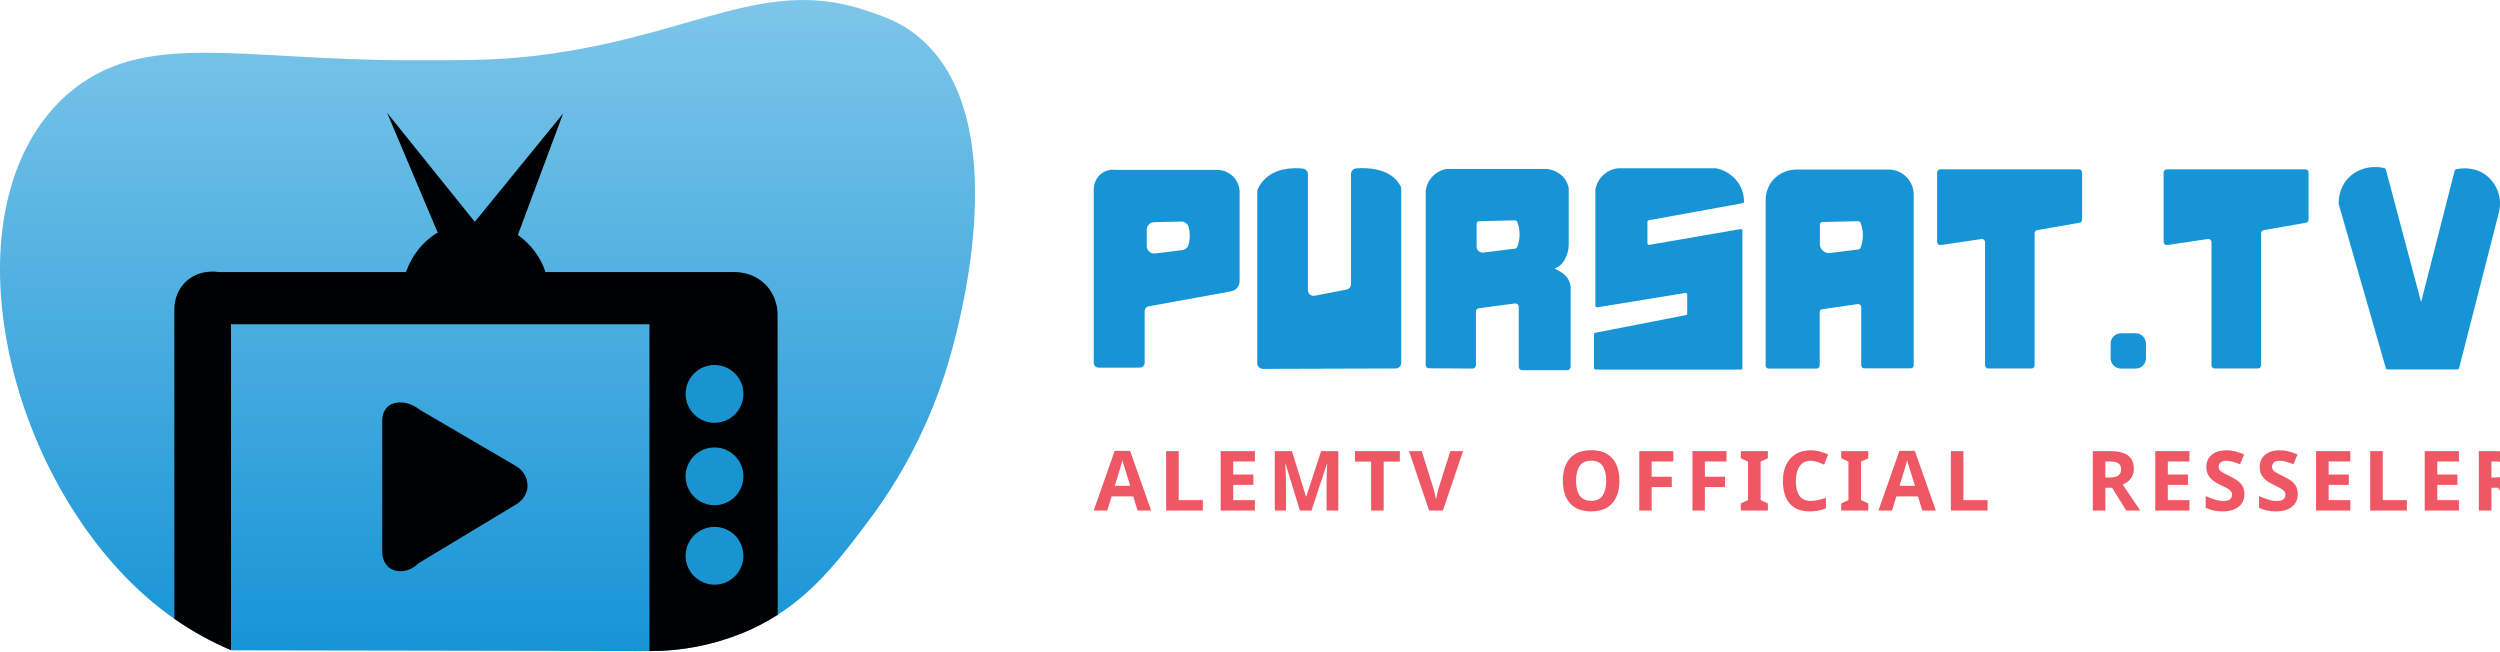
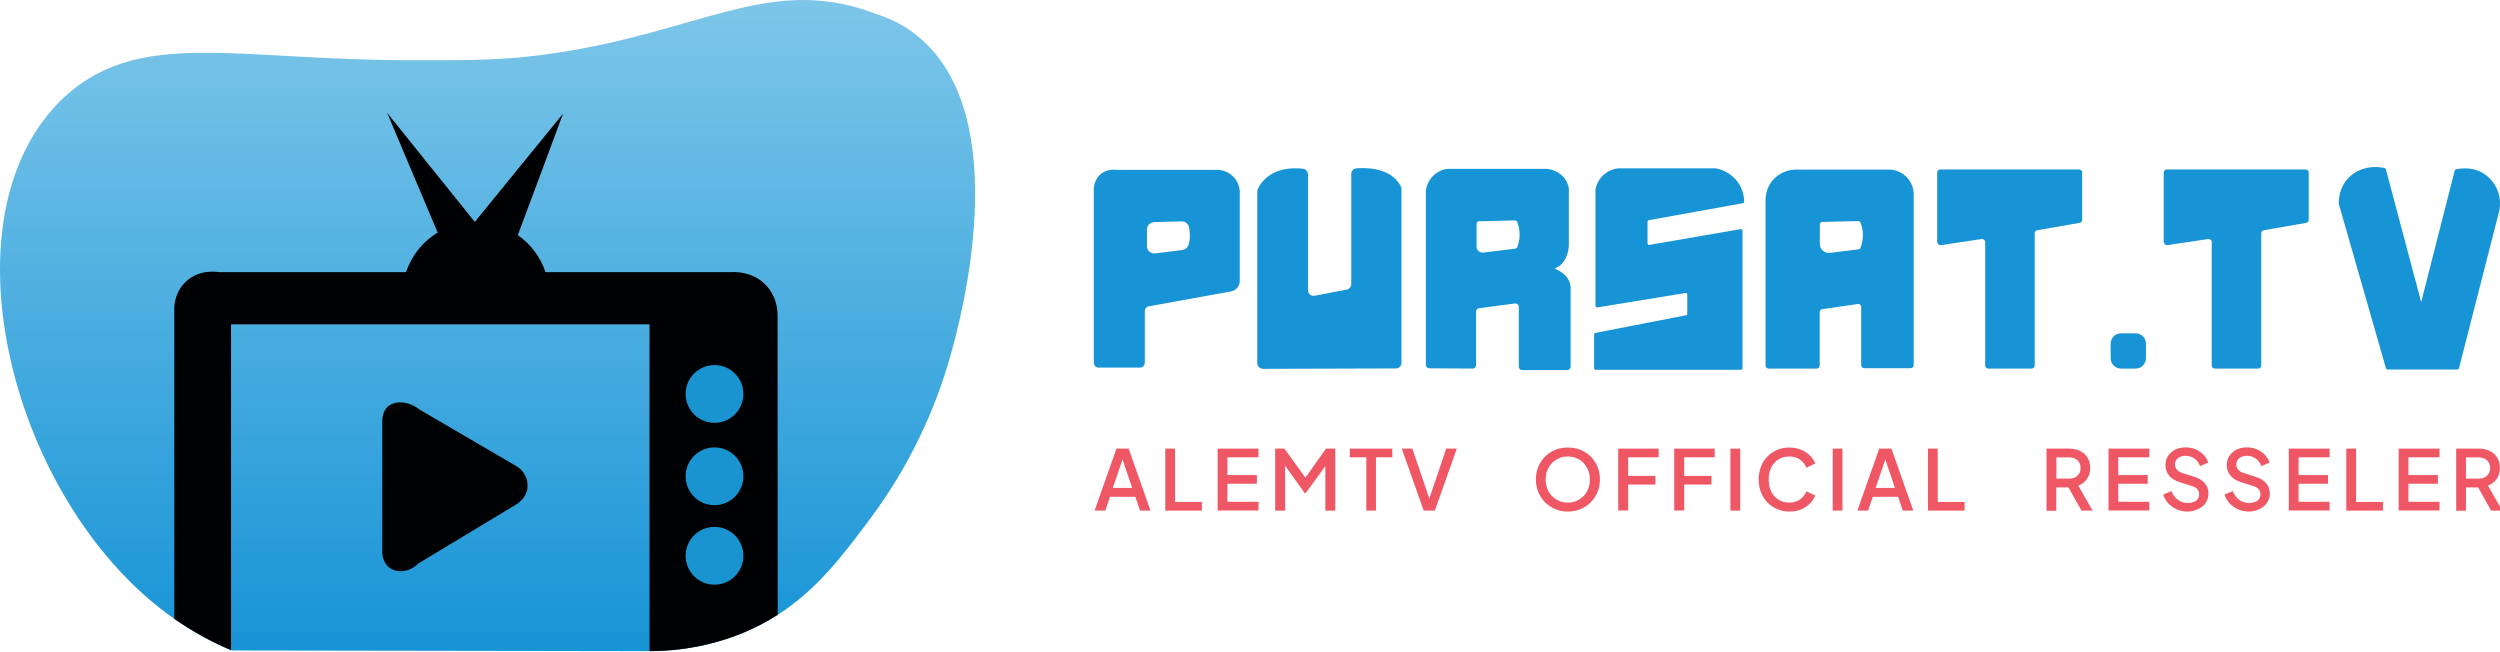
- <svg xmlns="http://www.w3.org/2000/svg" id="Layer_1" data-name="Layer 1" viewBox="0 0 1842.95 479.95">
-   <defs>
-     <style>.cls-1{fill:url(#linear-gradient);}.cls-2{fill:#000102;}.cls-3{fill:#1994d0;}.cls-4{fill:#1794d6;}.cls-5{font-size:61.37px;fill:#ef5764;font-family:PlusJakartaSans-SemiBold, Plus Jakarta Sans;font-weight:600;letter-spacing:0.09em;}</style>
-     <linearGradient id="linear-gradient" x1="493.92" y1="91.22" x2="493.92" y2="571.18" gradientUnits="userSpaceOnUse">
-       <stop offset="0" stop-color="#7dc6e9" />
-       <stop offset="1" stop-color="#1794d6" />
-     </linearGradient>
-   </defs>
-   <path class="cls-1" d="M835.29,352.79A369.33,369.33,0,0,1,776.42,473c-20.4,27.26-39.52,52.81-68.58,71.42a161.39,161.39,0,0,1-25.54,13.3,180.6,180.6,0,0,1-69,13.45l-308.15-.54-.36-.15a231,231,0,0,1-41.76-23.09C147,466.39,92.66,265.51,172,173.09a118.83,118.83,0,0,1,12.25-12.37c55-48,124.72-25.21,252.37-25.06,46.88.06,70.93.08,106-5.08C650,114.77,700.22,74,774.29,99.35c12.71,4.36,24,8.24,36.31,18.16C884.39,177,841.5,330.57,835.29,352.79Z" transform="translate(-134.53 -91.22)" />
-   <path class="cls-2" d="M707.84,544.43a161.39,161.39,0,0,1-25.54,13.3,180.6,180.6,0,0,1-69,13.45V330.28H304.82V570.49a231,231,0,0,1-41.76-23.09V320.1c-.07-1.78-.35-12.48,8-20.8,10-9.95,23.46-7.74,24.69-7.51h138.1a54.37,54.37,0,0,1,23.87-29.52l-.69,0L419.9,174.39l64.63,80.36q32.57-39.93,65.12-79.88Q533,219.69,516.28,264.49a54.19,54.19,0,0,1,20.42,27.3H673.87c1.76-.12,16.13-.87,26.11,10.41A31.92,31.92,0,0,1,707.73,323Q707.78,433.71,707.84,544.43Z" transform="translate(-134.53 -91.22)" />
-   <path class="cls-2" d="M416.29,496.81V401c.07-2.17.56-6.66,3.83-9.76,5.12-4.88,15.31-4.69,23.76,2l71.17,41.64a16.65,16.65,0,0,1,8.23,16.46c-1.1,7.49-7.42,11.22-8.23,11.68l-72.14,43.5c-6.61,6.72-16.23,7.43-21.76,2.94C415.89,505.15,416.23,497.72,416.29,496.81Z" transform="translate(-134.53 -91.22)" />
-   <circle class="cls-3" cx="526.72" cy="290.37" r="21.3" />
-   <circle class="cls-3" cx="526.72" cy="351.14" r="21.3" />
-   <circle class="cls-3" cx="526.72" cy="409.7" r="21.3" />
-   <path class="cls-4" d="M1043.27,221.05a17,17,0,0,0-11.67-4.6H957.86a4.38,4.38,0,0,1-.51,0,15,15,0,0,0-11,2.8c-5.91,4.57-5.62,11.92-5.54,13a2.18,2.18,0,0,1,0,.25V358.67a3.57,3.57,0,0,0,3.57,3.57h30.4a3.57,3.57,0,0,0,3.57-3.57V320.54a3.56,3.56,0,0,1,2.94-3.51L1042,306a7.74,7.74,0,0,0,6.36-7.61V232.22a1.7,1.7,0,0,0,0-.22A16.89,16.89,0,0,0,1043.27,221.05Zm-31.78,46.3a24.71,24.71,0,0,1-.79,4.23,5.49,5.49,0,0,1-4.62,4l-20,2.5a5.5,5.5,0,0,1-6.18-5.45V260.51a5.5,5.5,0,0,1,5.37-5.5l20.08-.47a5.48,5.48,0,0,1,5.46,4.14A25.47,25.47,0,0,1,1011.49,267.35Z" transform="translate(-134.53 -91.22)" />
-   <path class="cls-4" d="M1290.07,296.25a17.44,17.44,0,0,0-5.63-5,26.49,26.49,0,0,0-3.85-2,15.11,15.11,0,0,0,4.16-2.54,16.39,16.39,0,0,0,4.21-6,22.64,22.64,0,0,0,2-8.87q0-20.67,0-41.35a3.25,3.25,0,0,0,0-.44,17.12,17.12,0,0,0-2.73-6.69c-4.3-6.23-11.46-7.37-13.2-7.59h-73.65a2.73,2.73,0,0,0-.41,0,18.61,18.61,0,0,0-15.45,16.42,2.26,2.26,0,0,0,0,.26V360.19a2.52,2.52,0,0,0,2.51,2.52l32,.22a2.53,2.53,0,0,0,2.54-2.53V320.92a2.52,2.52,0,0,1,2.2-2.5l26.5-3.48a2.52,2.52,0,0,1,2.85,2.5v44.14a2.52,2.52,0,0,0,2.53,2.52h33.18a2.52,2.52,0,0,0,2.53-2.52V302.71A14,14,0,0,0,1290.07,296.25Zm-35.45-29.73a26,26,0,0,1-1.62,6.75,2,2,0,0,1-1.57,1.22l-23.36,2.92a4.45,4.45,0,0,1-5-4.42V256.2a1.93,1.93,0,0,1,1.89-1.93l26.26-.62a1.94,1.94,0,0,1,1.85,1.24A25.87,25.87,0,0,1,1254.62,266.52Z" transform="translate(-134.53 -91.22)" />
-   <path class="cls-4" d="M1419.19,241a1.21,1.21,0,0,0,1-1.19,25.36,25.36,0,0,0-4.16-13.73,26.09,26.09,0,0,0-16.47-10.8.9.9,0,0,0-.23,0h-72a19,19,0,0,0-16.73,15.79,1.34,1.34,0,0,0,0,.2v85.32a1.19,1.19,0,0,0,1.39,1.18l64.93-10.6a1.19,1.19,0,0,1,1.39,1.18v14a1.2,1.2,0,0,1-1,1.17l-66.7,13a1.21,1.21,0,0,0-1,1.18v24.78a1.2,1.2,0,0,0,1.2,1.2h107a1.19,1.19,0,0,0,1.19-1.2V261.28a1.19,1.19,0,0,0-1.4-1.18l-67.21,11.61a1.2,1.2,0,0,1-1.4-1.18V254.76a1.19,1.19,0,0,1,1-1.18Z" transform="translate(-134.53 -91.22)" />
-   <path class="cls-4" d="M1562.55,269.59V218.37a2.3,2.3,0,0,1,2.3-2.31h102.26a2.3,2.3,0,0,1,2.31,2.31v34.78a2.31,2.31,0,0,1-1.91,2.27l-31.2,5.45a2.3,2.3,0,0,0-1.9,2.27v97.42a2.3,2.3,0,0,1-2.31,2.3h-31.93a2.31,2.31,0,0,1-2.31-2.3V269.7a2.3,2.3,0,0,0-2.64-2.28l-30,4.45A2.3,2.3,0,0,1,1562.55,269.59Z" transform="translate(-134.53 -91.22)" />
-   <path class="cls-4" d="M1729.5,269.59V218.37a2.3,2.3,0,0,1,2.3-2.31h102.26a2.3,2.3,0,0,1,2.3,2.31v34.78a2.31,2.31,0,0,1-1.9,2.27l-31.2,5.45a2.3,2.3,0,0,0-1.9,2.27v97.42a2.3,2.3,0,0,1-2.31,2.3h-31.93a2.3,2.3,0,0,1-2.31-2.3V269.7a2.3,2.3,0,0,0-2.64-2.28l-30,4.45A2.3,2.3,0,0,1,1729.5,269.59Z" transform="translate(-134.53 -91.22)" />
-   <path class="cls-4" d="M1540.67,222.46a19,19,0,0,0-12.58-6.24H1458a23.19,23.19,0,0,0-16.58,7.83,22.8,22.8,0,0,0-5.3,15V360.74a2.19,2.19,0,0,0,2.19,2.19h35.47a2.19,2.19,0,0,0,2.19-2.19V321.3a2.19,2.19,0,0,1,1.88-2.17l26.24-3.75a2.18,2.18,0,0,1,2.49,2.17v43a2.19,2.19,0,0,0,2.19,2.19h34.33a2.19,2.19,0,0,0,2.19-2.19V234.64A18.84,18.84,0,0,0,1540.67,222.46Zm-33,44.68a25.65,25.65,0,0,1-1.61,6.74,2,2,0,0,1-1.57,1.23l-20.89,2.61a6.65,6.65,0,0,1-7.48-6.59V256.82a1.93,1.93,0,0,1,1.88-1.93l26.27-.62a1.92,1.92,0,0,1,1.85,1.24A25.73,25.73,0,0,1,1507.71,267.14Z" transform="translate(-134.53 -91.22)" />
-   <path class="cls-4" d="M1061.38,359V232.3a4.11,4.11,0,0,1,.36-1.69,25.35,25.35,0,0,1,4.47-6.65c8.69-9.27,22.17-9.17,28.79-8.45a4.14,4.14,0,0,1,3.69,4.12v85.54a4.15,4.15,0,0,0,4.93,4.07l23.5-4.55a4.14,4.14,0,0,0,3.36-4.06V219.46a4.14,4.14,0,0,1,3.84-4.13c7.45-.55,22.53-.3,30.51,9.77a21.74,21.74,0,0,1,2.17,3.35,4.13,4.13,0,0,1,.48,1.94V358.72a4.13,4.13,0,0,1-4.13,4.14l-97.81.29A4.15,4.15,0,0,1,1061.38,359Z" transform="translate(-134.53 -91.22)" />
-   <rect class="cls-4" x="1555.92" y="245.68" width="26.04" height="26.04" rx="7.6" />
-   <path class="cls-4" d="M1893.31,362.59l-34.74-121a1.21,1.21,0,0,1-.06-.38c0-2.68.31-11.08,6.54-18.08,6.51-7.33,17-10.34,27.27-8a1.41,1.41,0,0,1,1,1l26,97.75L1944.07,217a1.42,1.42,0,0,1,1.06-1c3.17-.71,13.67-2.35,22.64,4.82a26.41,26.41,0,0,1,9.22,25.59.43.43,0,0,1,0,.11q-14.82,58-29.65,116a1.42,1.42,0,0,1-1.38,1.07h-51.26A1.43,1.43,0,0,1,1893.31,362.59Z" transform="translate(-134.53 -91.22)" />
-   <text class="cls-5" transform="translate(806.26 376.38)">
-     <tspan xml:space="preserve">ALEMTV   OFFICIAL   RESSELER</tspan>
-   </text>
+ <svg xmlns="http://www.w3.org/2000/svg" version="1.1" id="Layer_1" x="0px" y="0px" viewBox="0 0 1842.9 480" style="enable-background:new 0 0 1842.9 480;" xml:space="preserve">
+   <style type="text/css">
+ 	.st0{fill:url(#SVGID_1_);}
+ 	.st1{fill:#000102;}
+ 	.st2{fill:#1994D0;}
+ 	.st3{fill:#1794D6;}
+ 	.st4{enable-background:new    ;}
+ 	.st5{fill:#EF5764;}
+ </style>
+   <linearGradient id="SVGID_1_" gradientUnits="userSpaceOnUse" x1="493.92" y1="390.757" x2="493.92" y2="-89.171" gradientTransform="matrix(1 0 0 -1 -134.53 390.78)">
+     <stop offset="0" style="stop-color:#7DC6E9" />
+     <stop offset="1" style="stop-color:#1794D6" />
+   </linearGradient>
+   <path class="st0" d="M700.8,261.6c-12.1,43.3-32.1,84.1-58.9,120.2c-20.4,27.3-39.5,52.8-68.6,71.4c-8.1,5.2-16.6,9.6-25.5,13.3  c-21.9,9-45.3,13.5-69,13.5l-308.1-0.5l-0.4-0.2c-14.7-6.2-28.7-14-41.8-23.1c-116-81-170.4-281.9-91-374.3  c3.8-4.4,7.9-8.6,12.2-12.4c55-48,124.7-25.2,252.4-25.1c46.9,0.1,70.9,0.1,106-5.1C515.5,23.5,565.7-17.2,639.8,8.1  c12.7,4.4,24,8.2,36.3,18.2C749.9,85.8,707,239.4,700.8,261.6z" />
+   <path class="st1" d="M573.3,453.2c-8.1,5.2-16.6,9.6-25.5,13.3c-21.9,9-45.3,13.5-69,13.5V239.1H170.3v240.2  c-14.7-6.2-28.7-14-41.8-23.1V228.9c-0.1-1.8-0.4-12.5,8-20.8c10-10,23.5-7.7,24.7-7.5h138.1c4.2-12.4,12.6-22.9,23.9-29.5h-0.7  l-37.1-87.9l64.6,80.4c21.7-26.6,43.4-53.2,65.1-79.9c-11.1,29.9-22.2,59.8-33.4,89.6c9.6,6.7,16.7,16.2,20.4,27.3h137.2  c1.8-0.1,16.1-0.9,26.1,10.4c5,5.8,7.7,13.2,7.8,20.8C573.2,305.6,573.3,379.4,573.3,453.2z" />
+   <path class="st1" d="M281.8,405.6v-95.8c0.1-2.2,0.6-6.7,3.8-9.8c5.1-4.9,15.3-4.7,23.8,2l71.2,41.6c5.8,3.3,9,9.8,8.2,16.5  c-1.1,7.5-7.4,11.2-8.2,11.7l-72.1,43.5c-6.6,6.7-16.2,7.4-21.8,2.9C281.4,413.9,281.7,406.5,281.8,405.6z" />
+   <circle class="st2" cx="526.7" cy="290.4" r="21.3" />
+   <circle class="st2" cx="526.7" cy="351.1" r="21.3" />
+   <circle class="st2" cx="526.7" cy="409.7" r="21.3" />
+   <path class="st3" d="M908.7,129.8c-3.2-3-7.3-4.6-11.7-4.6h-73.7c-0.2,0-0.3,0-0.5,0c-3.9-0.5-7.8,0.5-11,2.8  c-5.9,4.6-5.6,11.9-5.5,13c0,0.1,0,0.2,0,0.2v126.2c0,2,1.6,3.6,3.6,3.6l0,0h30.4c2,0,3.6-1.6,3.6-3.6l0,0v-38.1  c0-1.7,1.2-3.2,2.9-3.5l60.7-11c3.7-0.7,6.4-3.9,6.4-7.6V141c0-0.1,0-0.1,0-0.2C913.5,136.6,911.7,132.7,908.7,129.8z M877,176.1  c-0.1,1.4-0.4,2.8-0.8,4.2c-0.6,2.1-2.4,3.7-4.6,4l-20,2.5c-3,0.4-5.8-1.8-6.1-4.8c0-0.2,0-0.4,0-0.7v-12.1c0-3,2.4-5.4,5.4-5.5  l20.1-0.5c2.6-0.1,4.8,1.7,5.5,4.1C877,170.3,877.2,173.2,877,176.1z" />
+   <path class="st3" d="M1155.5,205c-1.5-2.1-3.4-3.8-5.6-5c-1.2-0.8-2.5-1.4-3.8-2c1.5-0.6,2.9-1.5,4.2-2.5c1.8-1.7,3.3-3.7,4.2-6  c1.3-2.8,1.9-5.8,2-8.9c0-13.8,0-27.6,0-41.4c0-0.1,0-0.3,0-0.4c-0.4-2.4-1.4-4.7-2.7-6.7c-4.3-6.2-11.5-7.4-13.2-7.6h-73.7  c-0.1,0-0.3,0-0.4,0c-8.3,1.4-14.6,8.1-15.4,16.4c0,0.1,0,0.2,0,0.3V269c0,1.4,1.1,2.5,2.5,2.5l32,0.2c1.4,0,2.5-1.1,2.5-2.5  c0,0,0,0,0,0v-39.5c0-1.3,0.9-2.3,2.2-2.5l26.5-3.5c1.4-0.2,2.6,0.8,2.8,2.2c0,0.1,0,0.2,0,0.3v44.1c0,1.4,1.1,2.5,2.5,2.5  c0,0,0,0,0,0h33.2c1.4,0,2.5-1.1,2.5-2.5c0,0,0,0,0,0v-58.9C1157.6,209.2,1156.8,207,1155.5,205z M1120.1,175.3  c-0.2,2.3-0.8,4.6-1.6,6.8c-0.3,0.7-0.9,1.1-1.6,1.2l-23.4,2.9c-2.4,0.3-4.7-1.4-5-3.9c0-0.2,0-0.4,0-0.6V165c0-1.1,0.8-1.9,1.9-1.9  l26.3-0.6c0.8,0,1.6,0.5,1.8,1.2C1119.9,167.4,1120.5,171.4,1120.1,175.3z" />
+   <path class="st3" d="M1284.7,149.8c0.6-0.1,1-0.6,1-1.2c0-4.9-1.5-9.6-4.2-13.7c-3.9-5.6-9.8-9.5-16.5-10.8c-0.1,0-0.2,0-0.2,0h-72  c-8.5,0.9-15.3,7.4-16.7,15.8c0,0.1,0,0.1,0,0.2v85.3c0,0.7,0.5,1.2,1.2,1.2c0.1,0,0.1,0,0.2,0l64.9-10.6c0.6-0.1,1.3,0.3,1.4,1  c0,0.1,0,0.1,0,0.2v14c0,0.6-0.4,1.1-1,1.2l-66.7,13c-0.6,0.1-1,0.6-1,1.2v24.8c0,0.7,0.5,1.2,1.2,1.2h107c0.7,0,1.2-0.5,1.2-1.2  c0,0,0,0,0,0V170.1c0-0.7-0.5-1.2-1.2-1.2c-0.1,0-0.1,0-0.2,0l-67.2,11.6c-0.7,0.1-1.3-0.3-1.4-1c0-0.1,0-0.1,0-0.2v-15.8  c0-0.6,0.4-1.1,1-1.2L1284.7,149.8z" />
+   <path class="st3" d="M1428,178.4v-51.2c0-1.3,1-2.3,2.3-2.3c0,0,0,0,0,0h102.3c1.3,0,2.3,1,2.3,2.3c0,0,0,0,0,0v34.8  c0,1.1-0.8,2.1-1.9,2.3l-31.2,5.4c-1.1,0.2-1.9,1.2-1.9,2.3v97.4c0,1.3-1,2.3-2.3,2.3c0,0,0,0,0,0h-31.9c-1.3,0-2.3-1-2.3-2.3v-90.9  c0-1.3-1-2.3-2.3-2.3c-0.1,0-0.2,0-0.3,0l-30,4.5c-1.3,0.2-2.4-0.6-2.6-1.9C1428,178.6,1428,178.5,1428,178.4z" />
+   <path class="st3" d="M1595,178.4v-51.2c0-1.3,1-2.3,2.3-2.3c0,0,0,0,0,0h102.3c1.3,0,2.3,1,2.3,2.3c0,0,0,0,0,0v34.8  c0,1.1-0.8,2.1-1.9,2.3l-31.2,5.4c-1.1,0.2-1.9,1.2-1.9,2.3v97.4c0,1.3-1,2.3-2.3,2.3c0,0,0,0,0,0h-31.9c-1.3,0-2.3-1-2.3-2.3  c0,0,0,0,0,0v-90.9c0-1.3-1-2.3-2.3-2.3c-0.1,0-0.2,0-0.3,0l-30,4.5c-1.3,0.2-2.4-0.6-2.6-1.9C1595,178.6,1595,178.5,1595,178.4z" />
+   <path class="st3" d="M1406.1,131.2c-3.2-3.6-7.7-5.8-12.6-6.2h-70.1c-6.4,0.2-12.4,3.1-16.6,7.8c-3.5,4.2-5.4,9.5-5.3,15v121.7  c0,1.2,1,2.2,2.2,2.2h35.5c1.2,0,2.2-1,2.2-2.2v-39.4c0-1.1,0.8-2,1.9-2.2l26.2-3.8c1.2-0.2,2.3,0.7,2.5,1.8c0,0.1,0,0.2,0,0.3v43  c0,1.2,1,2.2,2.2,2.2h34.3c1.2,0,2.2-1,2.2-2.2V143.4C1410.7,138.9,1409.1,134.6,1406.1,131.2z M1373.1,175.9  c-0.2,2.3-0.8,4.6-1.6,6.7c-0.3,0.7-0.9,1.1-1.6,1.2l-20.9,2.6c-3.6,0.5-7-2.1-7.4-5.8c0-0.3-0.1-0.5-0.1-0.8v-14.3  c0-1,0.8-1.9,1.9-1.9l26.3-0.6c0.8,0,1.6,0.5,1.8,1.2C1373,168,1373.6,172,1373.1,175.9L1373.1,175.9z" />
+   <path class="st3" d="M926.8,267.8V141.1c0-0.6,0.1-1.2,0.4-1.7c1.1-2.4,2.6-4.7,4.5-6.6c8.7-9.3,22.2-9.2,28.8-8.4  c2.1,0.2,3.7,2,3.7,4.1V214c0,2.3,1.9,4.1,4.2,4.1c0.3,0,0.5,0,0.8-0.1l23.5-4.5c1.9-0.4,3.4-2.1,3.4-4.1v-81.2c0-2.2,1.7-4,3.8-4.1  c7.4-0.6,22.5-0.3,30.5,9.8c0.8,1,1.6,2.2,2.2,3.4c0.3,0.6,0.5,1.3,0.5,1.9v128.3c0,2.3-1.8,4.1-4.1,4.1c0,0,0,0,0,0l-97.8,0.3  C928.7,271.9,926.9,270.1,926.8,267.8C926.8,267.8,926.8,267.8,926.8,267.8z" />
+   <path class="st3" d="M1563.5,245.7h10.8c4.2,0,7.6,3.4,7.6,7.6v10.8c0,4.2-3.4,7.6-7.6,7.6h-10.8c-4.2,0-7.6-3.4-7.6-7.6v-10.8  C1555.9,249.1,1559.3,245.7,1563.5,245.7z" />
+   <path class="st3" d="M1758.8,271.4l-34.7-121c0-0.1-0.1-0.3-0.1-0.4c0-2.7,0.3-11.1,6.5-18.1c6.5-7.3,17-10.3,27.3-8  c0.5,0.1,0.9,0.5,1,1l26,97.8l24.7-96.9c0.1-0.5,0.5-0.9,1.1-1c3.2-0.7,13.7-2.4,22.6,4.8c7.6,6.2,11.1,16,9.2,25.6c0,0,0,0.1,0,0.1  c-9.9,38.7-19.8,77.3-29.7,116c-0.2,0.6-0.7,1.1-1.4,1.1h-51.3C1759.5,272.4,1759,272,1758.8,271.4z" />
+   <g class="st4">
+     <path class="st5" d="M806.9,376.4l16.1-45.7h9l16.1,45.7h-7.7l-3.5-10.2h-18.6l-3.6,10.2H806.9z M820.3,359.7h14.3l-8.1-23.9h2   L820.3,359.7z" />
+     <path class="st5" d="M859,376.4v-45.7h7.2v39.3H886v6.4H859z" />
+     <path class="st5" d="M897.6,376.4v-45.7h30.1v6.4h-22.9v13.1h21.7v6.4h-21.7v13.3h22.9v6.4H897.6z" />
+     <path class="st5" d="M940,376.4v-45.7h6.8l17.2,23.8h-3.4l16.9-23.8h6.8v45.7H977v-37.2l2.7,0.7l-17.2,23.6h-0.7l-16.9-23.6   l2.4-0.7v37.2H940z" />
+     <path class="st5" d="M1007.2,376.4v-39.3h-12.2v-6.4h31.3v6.4h-12v39.3H1007.2z" />
+     <path class="st5" d="M1049.5,376.4l-16.2-45.7h7.8l13.3,39h-1.5l13.2-39h7.8l-16.2,45.7H1049.5z" />
+     <path class="st5" d="M1155.7,377.1c-3.3,0-6.4-0.6-9.2-1.8c-2.8-1.2-5.3-2.8-7.5-5c-2.1-2.1-3.8-4.6-5-7.5c-1.2-2.9-1.8-6-1.8-9.4   c0-3.4,0.6-6.5,1.8-9.4c1.2-2.9,2.9-5.4,5-7.5c2.1-2.1,4.6-3.7,7.5-4.9c2.9-1.2,6-1.7,9.3-1.7c3.4,0,6.5,0.6,9.3,1.7   c2.8,1.2,5.3,2.8,7.5,4.9c2.1,2.1,3.8,4.6,5,7.5c1.2,2.9,1.8,6,1.8,9.4c0,3.4-0.6,6.5-1.8,9.4c-1.2,2.9-2.9,5.4-5,7.5   c-2.1,2.1-4.6,3.8-7.5,5C1162.1,376.5,1159,377.1,1155.7,377.1z M1155.7,370.5c2.4,0,4.6-0.4,6.5-1.3c2-0.9,3.7-2.1,5.2-3.6   s2.6-3.3,3.4-5.4c0.8-2.1,1.2-4.3,1.2-6.7s-0.4-4.6-1.2-6.7s-2-3.8-3.4-5.4s-3.2-2.8-5.2-3.6c-2-0.9-4.2-1.3-6.5-1.3   c-2.4,0-4.6,0.4-6.5,1.3s-3.7,2.1-5.2,3.6s-2.6,3.4-3.4,5.4s-1.2,4.3-1.2,6.7s0.4,4.7,1.2,6.7c0.8,2.1,1.9,3.9,3.4,5.4   s3.2,2.7,5.2,3.6C1151.2,370.1,1153.4,370.5,1155.7,370.5z" />
+     <path class="st5" d="M1192.9,376.4v-45.7h29.8v6.4h-22.5v13.7h20.1v6.4h-20.1v19.1H1192.9z" />
+     <path class="st5" d="M1234.2,376.4v-45.7h29.8v6.4h-22.5v13.7h20.1v6.4h-20.1v19.1H1234.2z" />
+     <path class="st5" d="M1275.6,376.4v-45.7h7.2v45.7H1275.6z" />
+     <path class="st5" d="M1319.1,377.1c-3.2,0-6.2-0.6-9-1.8c-2.8-1.2-5.2-2.8-7.2-4.9c-2-2.1-3.6-4.6-4.8-7.5c-1.1-2.9-1.7-6-1.7-9.5   c0-3.4,0.6-6.5,1.7-9.4c1.1-2.9,2.7-5.4,4.8-7.5c2-2.1,4.4-3.7,7.2-4.9s5.7-1.7,9-1.7c3.2,0,6.1,0.6,8.7,1.7   c2.6,1.1,4.7,2.5,6.5,4.3c1.8,1.8,3,3.7,3.8,5.8l-6.5,3.1c-1-2.5-2.5-4.4-4.7-6c-2.1-1.5-4.7-2.3-7.8-2.3c-3,0-5.7,0.7-8,2.1   c-2.3,1.4-4.1,3.4-5.4,6c-1.3,2.5-1.9,5.5-1.9,8.9c0,3.4,0.6,6.4,1.9,8.9c1.3,2.6,3.1,4.5,5.4,6s5,2.1,8,2.1c3,0,5.6-0.8,7.8-2.3   c2.1-1.5,3.7-3.5,4.7-6l6.5,3.1c-0.8,2-2,4-3.8,5.8c-1.8,1.8-3.9,3.3-6.5,4.4C1325.2,376.6,1322.4,377.1,1319.1,377.1z" />
+     <path class="st5" d="M1351,376.4v-45.7h7.2v45.7H1351z" />
+     <path class="st5" d="M1369.2,376.4l16.1-45.7h9l16.1,45.7h-7.7l-3.5-10.2h-18.6l-3.6,10.2H1369.2z M1382.6,359.7h14.3l-8.1-23.9h2   L1382.6,359.7z" />
+     <path class="st5" d="M1421.2,376.4v-45.7h7.2v39.3h19.8v6.4H1421.2z" />
+     <path class="st5" d="M1508.6,376.4v-45.7h16.6c3.1,0,5.8,0.6,8.1,1.7c2.3,1.1,4.2,2.8,5.5,4.9c1.3,2.1,2,4.7,2,7.7   c0,3.2-0.8,5.9-2.4,8.1c-1.6,2.2-3.7,3.9-6.4,4.9l10.6,18.4h-8.2l-11.2-19.9l4.7,2.8h-12.1v17.2H1508.6z M1515.9,352.8h9.5   c1.7,0,3.1-0.3,4.4-1c1.2-0.7,2.2-1.6,2.9-2.7c0.7-1.2,1-2.5,1-4.1s-0.3-3-1-4.1s-1.6-2.1-2.9-2.7c-1.2-0.6-2.7-1-4.4-1h-9.5V352.8   z" />
+     <path class="st5" d="M1554.3,376.4v-45.7h30.1v6.4h-22.9v13.1h21.7v6.4h-21.7v13.3h22.9v6.4H1554.3z" />
+     <path class="st5" d="M1612.7,377.1c-2.9,0-5.5-0.5-8-1.6c-2.5-1.1-4.5-2.6-6.3-4.4c-1.7-1.9-3-4.1-3.8-6.5l6.1-2.6   c1.1,2.8,2.7,5,4.8,6.5c2.1,1.5,4.6,2.3,7.4,2.3c1.6,0,3.1-0.3,4.3-0.8c1.2-0.5,2.2-1.2,2.9-2.2c0.7-0.9,1-2,1-3.3   c0-1.7-0.5-3-1.4-4c-0.9-1-2.3-1.8-4.2-2.3l-8.6-2.7c-3.4-1.1-6.1-2.7-7.9-4.9c-1.8-2.2-2.7-4.8-2.7-7.7c0-2.6,0.6-4.8,1.9-6.8   c1.3-1.9,3-3.5,5.2-4.6c2.2-1.1,4.8-1.7,7.6-1.7c2.7,0,5.2,0.5,7.5,1.4c2.2,1,4.2,2.3,5.8,4c1.6,1.7,2.8,3.6,3.5,5.8l-6,2.6   c-0.9-2.4-2.3-4.3-4.2-5.6s-4.1-2-6.6-2c-1.5,0-2.8,0.3-4,0.8c-1.1,0.5-2,1.2-2.7,2.2c-0.6,1-1,2.1-1,3.3c0,1.5,0.5,2.8,1.4,3.9   c0.9,1.1,2.4,2,4.3,2.6l8,2.5c3.6,1.1,6.4,2.7,8.2,4.8c1.8,2.1,2.8,4.6,2.8,7.7c0,2.5-0.7,4.8-2,6.8c-1.3,2-3.2,3.5-5.5,4.6   S1615.8,377.1,1612.7,377.1z" />
+     <path class="st5" d="M1657.9,377.1c-2.9,0-5.5-0.5-8-1.6c-2.5-1.1-4.5-2.6-6.3-4.4c-1.7-1.9-3-4.1-3.8-6.5l6.1-2.6   c1.1,2.8,2.7,5,4.8,6.5c2.1,1.5,4.6,2.3,7.4,2.3c1.6,0,3.1-0.3,4.3-0.8c1.2-0.5,2.2-1.2,2.9-2.2c0.7-0.9,1-2,1-3.3   c0-1.7-0.5-3-1.4-4c-0.9-1-2.3-1.8-4.2-2.3l-8.6-2.7c-3.4-1.1-6.1-2.7-7.9-4.9c-1.8-2.2-2.7-4.8-2.7-7.7c0-2.6,0.6-4.8,1.9-6.8   c1.3-1.9,3-3.5,5.2-4.6c2.2-1.1,4.8-1.7,7.6-1.7c2.7,0,5.2,0.5,7.5,1.4c2.2,1,4.2,2.3,5.8,4c1.6,1.7,2.8,3.6,3.5,5.8l-6,2.6   c-0.9-2.4-2.3-4.3-4.2-5.6s-4.1-2-6.6-2c-1.5,0-2.8,0.3-4,0.8c-1.1,0.5-2,1.2-2.7,2.2c-0.6,1-1,2.1-1,3.3c0,1.5,0.5,2.8,1.4,3.9   c0.9,1.1,2.4,2,4.3,2.6l8,2.5c3.6,1.1,6.4,2.7,8.2,4.8c1.8,2.1,2.8,4.6,2.8,7.7c0,2.5-0.7,4.8-2,6.8c-1.3,2-3.2,3.5-5.5,4.6   S1661,377.1,1657.9,377.1z" />
+     <path class="st5" d="M1687.2,376.4v-45.7h30.1v6.4h-22.9v13.1h21.7v6.4h-21.7v13.3h22.9v6.4H1687.2z" />
+     <path class="st5" d="M1729.6,376.4v-45.7h7.2v39.3h19.8v6.4H1729.6z" />
+     <path class="st5" d="M1768.2,376.4v-45.7h30.1v6.4h-22.9v13.1h21.7v6.4h-21.7v13.3h22.9v6.4H1768.2z" />
+     <path class="st5" d="M1810.6,376.4v-45.7h16.6c3.1,0,5.8,0.6,8.1,1.7c2.3,1.1,4.2,2.8,5.5,4.9c1.3,2.1,2,4.7,2,7.7   c0,3.2-0.8,5.9-2.4,8.1c-1.6,2.2-3.7,3.9-6.4,4.9l10.6,18.4h-8.2l-11.2-19.9l4.7,2.8h-12.1v17.2H1810.6z M1817.8,352.8h9.5   c1.7,0,3.1-0.3,4.4-1c1.2-0.7,2.2-1.6,2.9-2.7c0.7-1.2,1-2.5,1-4.1s-0.3-3-1-4.1s-1.6-2.1-2.9-2.7c-1.2-0.6-2.7-1-4.4-1h-9.5V352.8   z" />
+   </g>
</svg>
